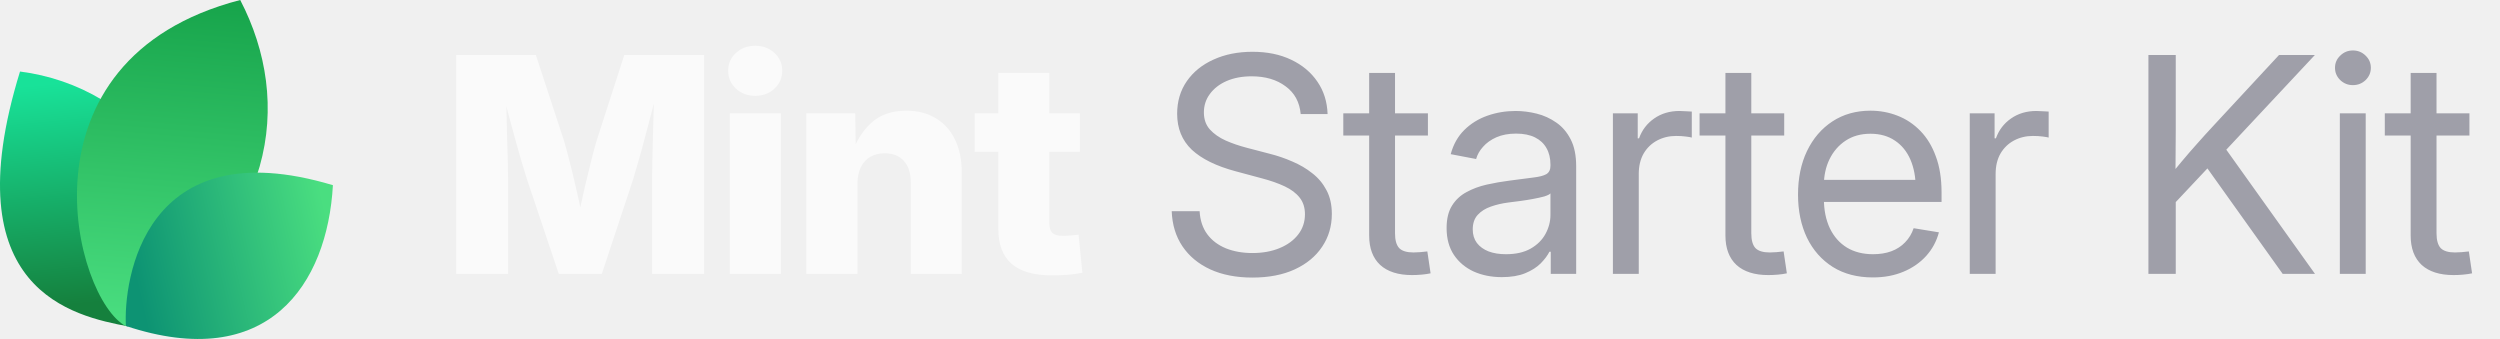
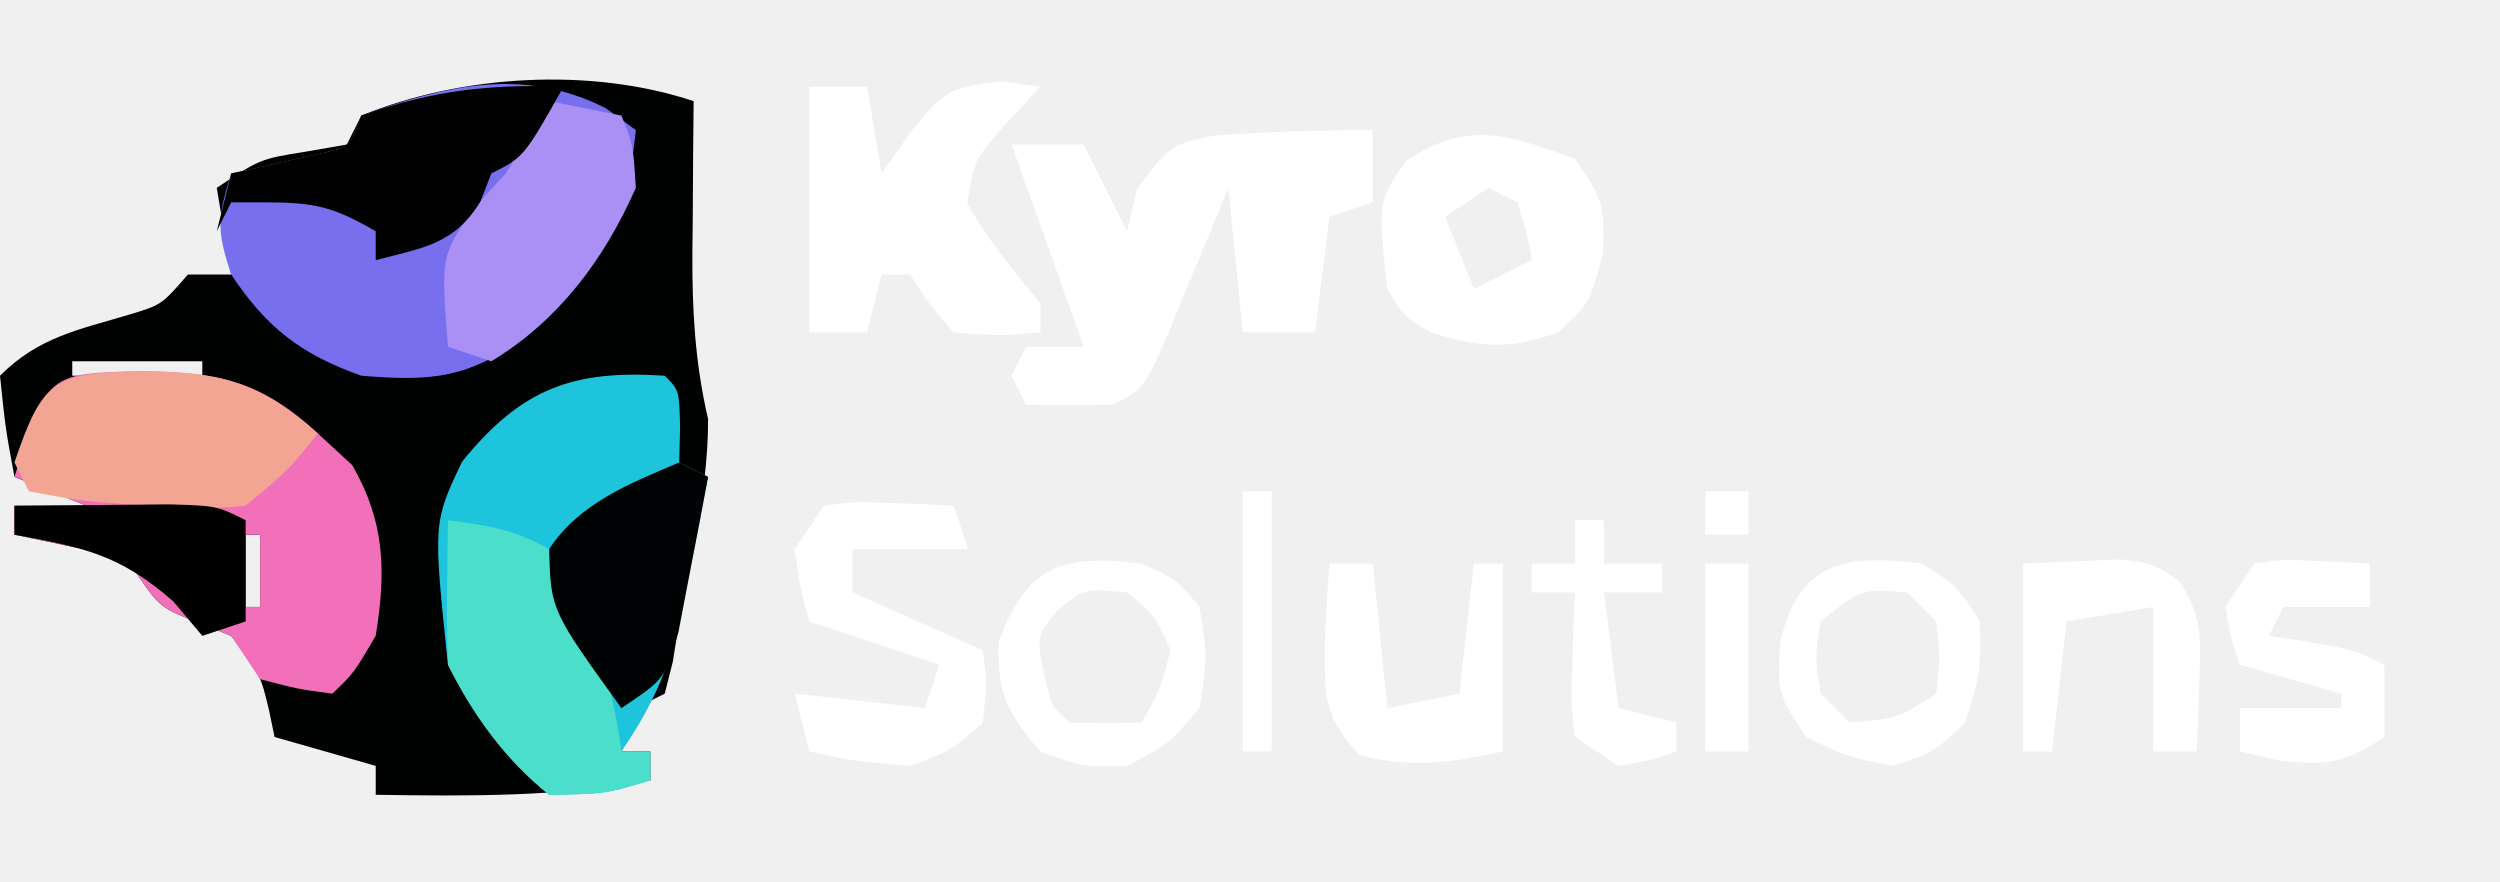
- <svg xmlns="http://www.w3.org/2000/svg" width="177" height="24" viewBox="0 0 177 24" fill="none">
-   <path d="M9.061 23.108C5.268 22.377 -3.391 20.627 1.417 5.064C9.634 6.099 16.973 14.064 9.061 23.108Z" fill="url(#paint0_linear_17557_2145)" />
-   <path d="M8.919 23.094C5.276 21.222 0.784 4.209 17.007 0C20.757 7.193 19.621 16.545 8.919 23.094Z" fill="url(#paint1_linear_17557_2145)" />
-   <path d="M8.914 23.079C8.735 19.882 10.159 9.085 23.57 13.111C23.181 20.123 18.984 26.418 8.914 23.079Z" fill="url(#paint2_linear_17557_2145)" />
-   <path d="M32.301 19.392V3.894H37.938L39.925 9.948C40.036 10.315 40.164 10.787 40.31 11.362C40.462 11.938 40.611 12.552 40.757 13.204C40.91 13.855 41.048 14.483 41.173 15.086C41.305 15.682 41.412 16.192 41.495 16.615H40.695C40.771 16.192 40.871 15.682 40.996 15.086C41.128 14.49 41.267 13.866 41.412 13.214C41.565 12.562 41.714 11.948 41.86 11.373C42.005 10.79 42.133 10.315 42.244 9.948L44.2 3.894H49.848V19.392H46.166V12.704C46.166 12.357 46.173 11.917 46.187 11.383C46.2 10.849 46.214 10.27 46.228 9.646C46.249 9.022 46.266 8.391 46.28 7.753C46.301 7.115 46.311 6.519 46.311 5.964H46.623C46.485 6.561 46.332 7.181 46.166 7.826C45.999 8.471 45.833 9.102 45.666 9.719C45.507 10.336 45.351 10.901 45.198 11.414C45.053 11.928 44.928 12.357 44.824 12.704L42.608 19.392H39.561L37.314 12.704C37.203 12.357 37.072 11.928 36.919 11.414C36.773 10.901 36.614 10.34 36.441 9.729C36.274 9.112 36.104 8.481 35.931 7.836C35.764 7.192 35.608 6.567 35.463 5.964H35.827C35.834 6.512 35.844 7.105 35.858 7.743C35.872 8.374 35.886 9.005 35.9 9.636C35.92 10.26 35.938 10.839 35.952 11.373C35.965 11.907 35.972 12.351 35.972 12.704V19.392H32.301ZM51.668 19.392V8.024H55.288V19.392H51.668ZM53.468 6.786C52.927 6.786 52.473 6.616 52.105 6.276C51.738 5.93 51.554 5.507 51.554 5.007C51.554 4.508 51.738 4.088 52.105 3.749C52.473 3.409 52.927 3.239 53.468 3.239C54.009 3.239 54.463 3.409 54.83 3.749C55.198 4.082 55.382 4.501 55.382 5.007C55.382 5.507 55.198 5.93 54.83 6.276C54.463 6.616 54.009 6.786 53.468 6.786ZM60.708 13.027V19.392H57.088V8.024H60.551L60.593 10.967H60.281C60.593 10.024 61.061 9.268 61.685 8.7C62.309 8.124 63.138 7.836 64.171 7.836C64.975 7.836 65.672 8.017 66.262 8.377C66.851 8.731 67.302 9.234 67.614 9.885C67.933 10.537 68.092 11.307 68.092 12.194V19.392H64.483V12.912C64.483 12.26 64.32 11.754 63.994 11.394C63.675 11.033 63.221 10.853 62.632 10.853C62.25 10.853 61.914 10.936 61.623 11.102C61.332 11.269 61.106 11.515 60.947 11.841C60.787 12.16 60.708 12.555 60.708 13.027ZM76.456 8.024V10.749H69.008V8.024H76.456ZM70.683 5.163H74.292V15.783C74.292 16.102 74.361 16.334 74.5 16.48C74.646 16.625 74.899 16.698 75.259 16.698C75.405 16.698 75.596 16.688 75.831 16.667C76.074 16.646 76.251 16.629 76.362 16.615L76.632 19.309C76.313 19.378 75.963 19.427 75.582 19.455C75.207 19.482 74.836 19.496 74.469 19.496C73.2 19.496 72.25 19.222 71.619 18.674C70.995 18.127 70.683 17.308 70.683 16.22V5.163Z" fill="#FAFAFA" />
-   <path d="M88.667 19.652C87.523 19.652 86.528 19.458 85.682 19.07C84.843 18.681 84.188 18.137 83.716 17.437C83.245 16.736 82.992 15.908 82.957 14.951H84.933C84.968 15.596 85.148 16.14 85.474 16.584C85.8 17.021 86.24 17.354 86.795 17.582C87.35 17.804 87.974 17.915 88.667 17.915C89.388 17.915 90.026 17.801 90.581 17.572C91.143 17.343 91.583 17.024 91.902 16.615C92.228 16.199 92.391 15.717 92.391 15.169C92.391 14.698 92.266 14.306 92.017 13.994C91.767 13.675 91.413 13.408 90.956 13.193C90.498 12.978 89.954 12.787 89.323 12.621L87.502 12.132C86.123 11.765 85.082 11.255 84.382 10.603C83.689 9.944 83.342 9.095 83.342 8.055C83.342 7.174 83.571 6.404 84.028 5.746C84.486 5.087 85.117 4.577 85.921 4.217C86.726 3.849 87.645 3.666 88.678 3.666C89.718 3.666 90.63 3.853 91.413 4.227C92.204 4.602 92.824 5.122 93.275 5.787C93.726 6.446 93.965 7.209 93.993 8.076H92.089C92.013 7.23 91.656 6.574 91.018 6.11C90.387 5.638 89.586 5.403 88.615 5.403C87.95 5.403 87.36 5.513 86.847 5.735C86.341 5.957 85.946 6.262 85.661 6.651C85.377 7.032 85.235 7.469 85.235 7.961C85.235 8.447 85.377 8.849 85.661 9.168C85.946 9.48 86.317 9.74 86.774 9.948C87.232 10.149 87.724 10.319 88.251 10.457L89.884 10.884C90.439 11.023 90.977 11.206 91.496 11.435C92.023 11.657 92.495 11.934 92.911 12.267C93.334 12.593 93.67 12.995 93.92 13.474C94.17 13.945 94.294 14.504 94.294 15.149C94.294 16.015 94.066 16.788 93.608 17.468C93.157 18.148 92.512 18.681 91.673 19.07C90.834 19.458 89.832 19.652 88.667 19.652ZM101.097 8.024V9.594H95.106V8.024H101.097ZM96.937 5.163H98.767V16.521C98.767 17 98.865 17.347 99.059 17.562C99.26 17.77 99.6 17.874 100.078 17.874C100.21 17.874 100.366 17.867 100.546 17.853C100.733 17.832 100.903 17.815 101.056 17.801L101.285 19.351C101.097 19.392 100.886 19.423 100.65 19.444C100.414 19.465 100.189 19.475 99.974 19.475C98.996 19.475 98.244 19.236 97.717 18.758C97.197 18.272 96.937 17.579 96.937 16.677V5.163ZM106.33 19.621C105.595 19.621 104.932 19.489 104.343 19.226C103.754 18.955 103.285 18.564 102.939 18.05C102.592 17.53 102.419 16.896 102.419 16.147C102.419 15.495 102.547 14.965 102.804 14.556C103.06 14.146 103.403 13.828 103.833 13.599C104.263 13.363 104.742 13.186 105.269 13.068C105.796 12.95 106.333 12.857 106.881 12.787C107.574 12.69 108.132 12.617 108.555 12.569C108.978 12.52 109.287 12.441 109.481 12.33C109.675 12.212 109.772 12.014 109.772 11.737V11.654C109.772 11.203 109.679 10.815 109.492 10.489C109.311 10.163 109.041 9.91 108.68 9.729C108.32 9.549 107.872 9.459 107.338 9.459C106.805 9.459 106.34 9.546 105.945 9.719C105.556 9.892 105.241 10.118 104.998 10.395C104.755 10.665 104.593 10.953 104.509 11.258L102.71 10.915C102.897 10.222 103.22 9.65 103.677 9.199C104.135 8.748 104.679 8.412 105.31 8.19C105.941 7.968 106.607 7.857 107.307 7.857C107.8 7.857 108.295 7.92 108.795 8.044C109.301 8.169 109.765 8.381 110.188 8.679C110.611 8.97 110.951 9.369 111.208 9.875C111.464 10.374 111.593 11.005 111.593 11.768V19.392H109.793V17.822H109.7C109.568 18.085 109.363 18.359 109.086 18.643C108.809 18.921 108.444 19.153 107.994 19.34C107.543 19.527 106.988 19.621 106.33 19.621ZM106.621 17.998C107.321 17.998 107.904 17.867 108.368 17.603C108.84 17.333 109.19 16.986 109.419 16.563C109.654 16.133 109.772 15.682 109.772 15.211V13.692C109.703 13.769 109.554 13.841 109.325 13.911C109.096 13.973 108.829 14.032 108.524 14.088C108.226 14.143 107.921 14.192 107.609 14.233C107.304 14.275 107.033 14.309 106.798 14.337C106.354 14.393 105.938 14.49 105.549 14.628C105.168 14.76 104.86 14.954 104.624 15.211C104.388 15.467 104.27 15.811 104.27 16.241C104.27 16.615 104.367 16.934 104.561 17.198C104.762 17.461 105.04 17.662 105.393 17.801C105.747 17.933 106.156 17.998 106.621 17.998ZM114.193 19.392V8.024H115.951V9.792H116.045C116.253 9.209 116.61 8.741 117.116 8.388C117.622 8.034 118.219 7.857 118.905 7.857C119.058 7.857 119.217 7.864 119.384 7.878C119.55 7.885 119.682 7.892 119.779 7.899V9.74C119.716 9.719 119.578 9.695 119.363 9.667C119.155 9.639 118.922 9.625 118.666 9.625C118.174 9.625 117.726 9.733 117.324 9.948C116.922 10.163 116.603 10.471 116.367 10.874C116.138 11.276 116.024 11.758 116.024 12.319V19.392H114.193ZM126.322 8.024V9.594H120.33V8.024H126.322ZM122.161 5.163H123.992V16.521C123.992 17 124.089 17.347 124.283 17.562C124.484 17.77 124.824 17.874 125.302 17.874C125.434 17.874 125.59 17.867 125.77 17.853C125.958 17.832 126.127 17.815 126.28 17.801L126.509 19.351C126.322 19.392 126.11 19.423 125.874 19.444C125.639 19.465 125.413 19.475 125.198 19.475C124.221 19.475 123.468 19.236 122.941 18.758C122.421 18.272 122.161 17.579 122.161 16.677V5.163ZM132.604 19.642C131.502 19.642 130.555 19.396 129.765 18.903C128.974 18.404 128.364 17.714 127.934 16.834C127.511 15.946 127.3 14.927 127.3 13.775C127.3 12.611 127.511 11.584 127.934 10.697C128.364 9.802 128.964 9.102 129.734 8.596C130.51 8.089 131.408 7.836 132.428 7.836C133.1 7.836 133.738 7.954 134.341 8.19C134.952 8.426 135.489 8.783 135.954 9.261C136.425 9.74 136.793 10.343 137.056 11.071C137.327 11.792 137.462 12.645 137.462 13.63V14.296H128.433V12.735H136.463L135.631 13.297C135.631 12.541 135.506 11.876 135.257 11.3C135.007 10.725 134.643 10.277 134.165 9.958C133.686 9.632 133.107 9.469 132.428 9.469C131.748 9.469 131.162 9.632 130.67 9.958C130.177 10.284 129.796 10.725 129.526 11.279C129.262 11.827 129.13 12.441 129.13 13.12V14.046C129.13 14.864 129.273 15.572 129.557 16.168C129.841 16.757 130.243 17.211 130.763 17.53C131.283 17.842 131.901 17.998 132.615 17.998C133.093 17.998 133.523 17.929 133.905 17.79C134.293 17.645 134.619 17.433 134.882 17.156C135.153 16.879 135.354 16.546 135.486 16.157L137.275 16.449C137.108 17.08 136.81 17.634 136.38 18.113C135.95 18.591 135.413 18.966 134.768 19.236C134.123 19.507 133.402 19.642 132.604 19.642ZM139.459 19.392V8.024H141.217V9.792H141.311C141.519 9.209 141.876 8.741 142.382 8.388C142.888 8.034 143.485 7.857 144.171 7.857C144.324 7.857 144.483 7.864 144.649 7.878C144.816 7.885 144.948 7.892 145.045 7.899V9.74C144.982 9.719 144.844 9.695 144.629 9.667C144.421 9.639 144.188 9.625 143.932 9.625C143.439 9.625 142.992 9.733 142.59 9.948C142.188 10.163 141.869 10.471 141.633 10.874C141.404 11.276 141.29 11.758 141.29 12.319V19.392H139.459ZM153.429 14.961V12.715C153.783 12.257 154.136 11.82 154.49 11.404C154.844 10.981 155.204 10.565 155.572 10.156C155.939 9.74 156.314 9.327 156.695 8.918L161.355 3.894H163.893L157.277 10.967H157.184L153.429 14.961ZM152.108 19.392V3.894H154.043V9.241L154.022 12.559L154.043 13.505V19.392H152.108ZM161.615 19.392L155.967 11.477L157.173 9.969L163.903 19.392H161.615ZM165.661 19.392V8.024H167.492V19.392H165.661ZM166.587 6.027C166.24 6.027 165.942 5.909 165.692 5.673C165.443 5.43 165.318 5.139 165.318 4.799C165.318 4.459 165.443 4.172 165.692 3.936C165.942 3.693 166.24 3.572 166.587 3.572C166.934 3.572 167.232 3.693 167.482 3.936C167.731 4.172 167.856 4.459 167.856 4.799C167.856 5.139 167.731 5.43 167.482 5.673C167.232 5.909 166.934 6.027 166.587 6.027ZM174.836 8.024V9.594H168.844V8.024H174.836ZM170.675 5.163H172.506V16.521C172.506 17 172.603 17.347 172.797 17.562C172.998 17.77 173.338 17.874 173.816 17.874C173.948 17.874 174.104 17.867 174.284 17.853C174.472 17.832 174.641 17.815 174.794 17.801L175.023 19.351C174.836 19.392 174.624 19.423 174.388 19.444C174.153 19.465 173.927 19.475 173.712 19.475C172.735 19.475 171.982 19.236 171.455 18.758C170.935 18.272 170.675 17.579 170.675 16.677V5.163Z" fill="#9F9FA9" />
-   <defs>
-     <linearGradient id="paint0_linear_17557_2145" x1="3.776" y1="5.916" x2="5.232" y2="21.559" gradientUnits="userSpaceOnUse">
-       <stop stop-color="#18E299" />
-       <stop offset="1" stop-color="#15803D" />
-     </linearGradient>
-     <linearGradient id="paint1_linear_17557_2145" x1="12.171" y1="-0.718" x2="10.19" y2="22.983" gradientUnits="userSpaceOnUse">
-       <stop stop-color="#16A34A" />
-       <stop offset="1" stop-color="#4ADE80" />
-     </linearGradient>
-     <linearGradient id="paint2_linear_17557_2145" x1="23.133" y1="15.353" x2="9.338" y2="18.52" gradientUnits="userSpaceOnUse">
-       <stop stop-color="#4ADE80" />
-       <stop offset="1" stop-color="#0D9373" />
-     </linearGradient>
-   </defs>
+ <svg xmlns="http://www.w3.org/2000/svg" version="1.1" width="173" height="61">
+   <path d="M0 0 C-0.012 1.169 -0.023 2.338 -0.035 3.543 C-0.045 5.091 -0.054 6.639 -0.062 8.188 C-0.075 9.341 -0.075 9.341 -0.088 10.518 C-0.105 14.504 0.094 18.097 1 22 C1 24.948 0.605 27.483 0.062 30.375 C-0.112 31.311 -0.286 32.247 -0.465 33.211 C-0.641 34.131 -0.818 35.052 -1 36 C-1.146 36.92 -1.291 37.841 -1.441 38.789 C-1.626 39.519 -1.81 40.248 -2 41 C-2.99 41.495 -2.99 41.495 -4 42 C-4.33 42.99 -4.66 43.98 -5 45 C-4.34 45 -3.68 45 -3 45 C-3 45.66 -3 46.32 -3 47 C-9.342 48.153 -15.567 48.095 -22 48 C-22 47.34 -22 46.68 -22 46 C-24.31 45.34 -26.62 44.68 -29 44 C-29.124 43.402 -29.247 42.804 -29.375 42.188 C-29.955 39.738 -29.955 39.738 -32 37 C-32.825 36.67 -33.65 36.34 -34.5 36 C-37 35 -37 35 -39 32 C-40.954 31.21 -40.954 31.21 -43.125 30.812 C-44.404 30.544 -45.682 30.276 -47 30 C-47 29.34 -47 28.68 -47 28 C-45.35 28 -43.7 28 -42 28 C-44.475 27.01 -44.475 27.01 -47 26 C-47.625 22.625 -47.625 22.625 -48 19 C-45.338 16.338 -42.645 15.842 -39.094 14.781 C-36.822 14.099 -36.822 14.099 -35 12 C-34.01 12 -33.02 12 -32 12 C-32.33 10.02 -32.66 8.04 -33 6 C-30 4 -30 4 -26.875 3.5 C-25.926 3.335 -24.977 3.17 -24 3 C-23.67 2.34 -23.34 1.68 -23 1 C-16.067 -1.836 -7.112 -2.371 0 0 Z M-4 3 C-3 5 -3 5 -3 5 Z M-5 6 C-4 8 -4 8 -4 8 Z M-43 18 C-43 18.33 -43 18.66 -43 19 C-40.03 19 -37.06 19 -34 19 C-34 18.67 -34 18.34 -34 18 C-36.97 18 -39.94 18 -43 18 Z M-47 21 C-46 23 -46 23 -46 23 Z M-18 28 C-17 30 -17 30 -17 30 Z M-31 30 C-31 31.65 -31 33.3 -31 35 C-30.67 35 -30.34 35 -30 35 C-30 33.35 -30 31.7 -30 30 C-30.33 30 -30.66 30 -31 30 Z M-22 31 C-21 35 -21 35 -21 35 Z M-18 35 C-17 37 -17 37 -17 37 Z " fill="#000101" transform="translate(48,7)" />
+   <path d="M0 0 C1.021 0.743 1.021 0.743 2.062 1.5 C1.465 7.776 -0.848 11.66 -5.562 15.812 C-9.576 18.664 -11.975 18.907 -16.938 18.5 C-21.117 17.004 -23.466 15.207 -25.938 11.5 C-26.982 8.367 -26.872 7.51 -25.938 4.5 C-25.372 4.379 -24.806 4.258 -24.223 4.133 C-23.489 3.965 -22.756 3.798 -22 3.625 C-20.904 3.381 -20.904 3.381 -19.785 3.133 C-17.73 2.67 -17.73 2.67 -16.938 0.5 C-11.114 -1.597 -5.695 -2.908 0 0 Z " fill="#776FEE" transform="translate(41.9375,7.5)" />
+   <path d="M0 0 C1 1 1 1 1.062 3.562 C1.042 4.367 1.021 5.171 1 6 C1.66 6.33 2.32 6.66 3 7 C2.574 9.231 2.134 11.46 1.688 13.688 C1.444 14.929 1.2 16.17 0.949 17.449 C0.052 20.806 -1.054 23.149 -3 26 C-2.34 26 -1.68 26 -1 26 C-1 26.66 -1 27.32 -1 28 C-4.125 28.938 -4.125 28.938 -8 29 C-11.051 26.543 -13.255 23.49 -15 20 C-16.03 10.168 -16.03 10.168 -14.023 5.945 C-9.921 0.886 -6.357 -0.424 0 0 Z " fill="#1EC4DC" transform="translate(46,26)" />
+   <path d="M0 0 C5.306 0.05 8.299 0.6 12.312 4.312 C13.096 5.034 13.88 5.756 14.688 6.5 C16.962 10.437 17.035 13.863 16.312 18.312 C14.812 20.875 14.812 20.875 13.312 22.312 C10.938 22 10.938 22 8.312 21.312 C7.652 20.323 6.992 19.332 6.312 18.312 C5.487 17.983 4.662 17.652 3.812 17.312 C1.312 16.312 1.312 16.312 -0.688 13.312 C-2.641 12.523 -2.641 12.523 -4.812 12.125 C-6.091 11.857 -7.37 11.589 -8.688 11.312 C-8.688 10.652 -8.688 9.992 -8.688 9.312 C-7.037 9.312 -5.388 9.312 -3.688 9.312 C-6.162 8.322 -6.162 8.322 -8.688 7.312 C-6.401 0.15 -6.401 0.15 0 0 Z M7.312 11.312 C7.312 12.963 7.312 14.613 7.312 16.312 C7.643 16.312 7.973 16.312 8.312 16.312 C8.312 14.662 8.312 13.012 8.312 11.312 C7.982 11.312 7.652 11.312 7.312 11.312 Z " fill="#F26FB9" transform="translate(9.6875,25.6875)" />
+   <path d="M0 0 C0 1.65 0 3.3 0 5 C-0.99 5.33 -1.98 5.66 -3 6 C-3.33 8.64 -3.66 11.28 -4 14 C-5.65 14 -7.3 14 -9 14 C-9.33 10.7 -9.66 7.4 -10 4 C-10.615 5.499 -10.615 5.499 -11.242 7.027 C-11.786 8.331 -12.33 9.634 -12.875 10.938 C-13.144 11.597 -13.414 12.256 -13.691 12.936 C-15.773 17.887 -15.773 17.887 -18 19 C-20 19.04 -22 19.043 -24 19 C-24.33 18.34 -24.66 17.68 -25 17 C-24.67 16.34 -24.34 15.68 -24 15 C-22.68 15 -21.36 15 -20 15 C-21.65 10.38 -23.3 5.76 -25 1 C-23.35 1 -21.7 1 -20 1 C-19.01 2.98 -18.02 4.96 -17 7 C-16.773 6.031 -16.546 5.061 -16.312 4.062 C-14 1 -14 1 -10.941 0.379 C-7.287 0.119 -3.663 0 0 0 Z " fill="#FFFFFF" transform="translate(95,9)" />
+   <path d="M0 0 C1.32 0 2.64 0 4 0 C4.33 1.98 4.66 3.96 5 6 C5.701 5.01 6.402 4.02 7.125 3 C9.33 0.309 9.644 0.04 13.312 -0.375 C14.199 -0.251 15.086 -0.128 16 0 C15.154 0.907 14.309 1.815 13.438 2.75 C11.41 5.097 11.41 5.097 10.938 8.062 C12.34 10.62 14.16 12.744 16 15 C16 15.66 16 16.32 16 17 C13.188 17.25 13.188 17.25 10 17 C8.25 15 8.25 15 7 13 C6.34 13 5.68 13 5 13 C4.67 14.32 4.34 15.64 4 17 C2.68 17 1.36 17 0 17 C0 11.39 0 5.78 0 0 Z " fill="#FFFFFF" transform="translate(56,6)" />
+   <path d="M0 0 C2.829 0.381 4.56 0.628 7 2 C9.792 6.147 11.362 11.054 12 16 C12.66 16 13.32 16 14 16 C14 16.66 14 17.32 14 18 C10.875 18.938 10.875 18.938 7 19 C3.949 16.543 1.745 13.49 0 10 C-0.07 8.293 -0.084 6.583 -0.062 4.875 C-0.053 3.965 -0.044 3.055 -0.035 2.117 C-0.024 1.419 -0.012 0.72 0 0 Z " fill="#4BDECA" transform="translate(31,36)" />
+   <path d="M0 0 C2 3 2 3 1.938 6.5 C1 10 1 10 -1.188 12 C-4.645 13.229 -6.507 13.063 -10 12 C-11.875 10.875 -11.875 10.875 -13 9 C-13.65 2.929 -13.65 2.929 -11.688 0.125 C-7.408 -2.728 -4.602 -1.673 0 0 Z M-6 2 C-6.99 2.66 -7.98 3.32 -9 4 C-8.34 5.65 -7.68 7.3 -7 9 C-5.68 8.34 -4.36 7.68 -3 7 C-3.348 5.025 -3.348 5.025 -4 3 C-4.66 2.67 -5.32 2.34 -6 2 Z " fill="#FFFFFF" transform="translate(109,11)" />
+   <path d="M0 0 C5.487 0.02 8.236 0.689 12.312 4.312 C10.297 6.816 10.297 6.816 7.312 9.312 C4.441 9.574 2.353 9.586 -0.438 9.25 C-1.464 9.17 -1.464 9.17 -2.512 9.088 C-4.484 8.902 -4.484 8.902 -7.688 8.312 C-8.018 7.652 -8.348 6.992 -8.688 6.312 C-6.736 0.596 -5.994 0.14 0 0 Z " fill="#F1A592" transform="translate(9.6875,25.6875)" />
+   <path d="M0 0 C1.65 0.33 3.3 0.66 5 1 C5.812 3 5.812 3 6 6 C3.813 10.953 0.67 15.174 -4 18 C-4.99 17.67 -5.98 17.34 -7 17 C-7.493 10.714 -7.493 10.714 -5.188 7.375 C-4.466 6.591 -3.744 5.808 -3 5 C-1.973 3.35 -0.964 1.688 0 0 Z " fill="#AA90F5" transform="translate(38,7)" />
+   <path d="M0 0 C-2.75 4.875 -2.75 4.875 -5 6 C-5.247 6.639 -5.495 7.279 -5.75 7.938 C-7.553 10.913 -9.738 11.149 -13 12 C-13 11.34 -13 10.68 -13 10 C-16.088 8.235 -17.233 8 -21 8 C-21.66 8 -22.32 8 -23 8 C-23.33 8.66 -23.66 9.32 -24 10 C-23.67 8.68 -23.34 7.36 -23 6 C-22.434 5.879 -21.868 5.758 -21.285 5.633 C-20.552 5.465 -19.818 5.298 -19.062 5.125 C-17.966 4.881 -17.966 4.881 -16.848 4.633 C-14.793 4.17 -14.793 4.17 -14 2 C-9.209 0.275 -5.073 -0.207 0 0 Z " fill="#010101" transform="translate(39,6)" />
+   <path d="M0 0 C2.164 -0.293 2.164 -0.293 4.625 -0.188 C5.442 -0.16 6.26 -0.133 7.102 -0.105 C8.041 -0.053 8.041 -0.053 9 0 C9.33 0.99 9.66 1.98 10 3 C7.36 3 4.72 3 2 3 C2 3.99 2 4.98 2 6 C6.455 7.98 6.455 7.98 11 10 C11.312 12.312 11.312 12.312 11 15 C8.938 16.875 8.938 16.875 6 18 C2.188 17.688 2.188 17.688 -1 17 C-1.33 15.68 -1.66 14.36 -2 13 C0.97 13.33 3.94 13.66 7 14 C7.33 13.01 7.66 12.02 8 11 C5.03 10.01 2.06 9.02 -1 8 C-1.625 5.688 -1.625 5.688 -2 3 C-1.34 2.01 -0.68 1.02 0 0 Z " fill="#FFFFFF" transform="translate(57,35)" />
+   <path d="M0 0 C0.66 0.33 1.32 0.66 2 1 C1.578 3.295 1.137 5.586 0.688 7.875 C0.444 9.151 0.2 10.427 -0.051 11.742 C-1 15 -1 15 -4 17 C-8.886 10.223 -8.886 10.223 -9 6 C-6.919 2.817 -3.416 1.454 0 0 Z " fill="#000303" transform="translate(47,32)" />
+   <path d="M0 0 C2.438 1.562 2.438 1.562 4 4 C4.062 7.562 4.062 7.562 3 11 C0.812 13.062 0.812 13.062 -2 14 C-5.188 13.375 -5.188 13.375 -8 12 C-10 9 -10 9 -9.812 5.438 C-8.478 -0.207 -5.298 -0.649 0 0 Z M-7 4 C-7.417 6.5 -7.417 6.5 -7 9 C-6.34 9.66 -5.68 10.32 -5 11 C-1.693 10.71 -1.693 10.71 1 9 C1.25 6.542 1.25 6.542 1 4 C0.34 3.34 -0.32 2.68 -1 2 C-4.185 1.723 -4.185 1.723 -7 4 Z " fill="#FFFFFF" transform="translate(133,39)" />
+   <path d="M0 0 C2.375 1.062 2.375 1.062 4 3 C4.562 6.438 4.562 6.438 4 10 C1.875 12.5 1.875 12.5 -1 14 C-4.125 14.062 -4.125 14.062 -7 13 C-9.295 10.335 -10.043 8.903 -9.875 5.375 C-7.942 0.13 -5.494 -0.673 0 0 Z M-5.75 3.188 C-7.284 4.996 -7.284 4.996 -6.75 7.625 C-6.223 9.931 -6.223 9.931 -5 11 C-3.334 11.041 -1.666 11.043 0 11 C1.29 8.734 1.29 8.734 2 6 C0.941 3.616 0.941 3.616 -1 2 C-3.939 1.719 -3.939 1.719 -5.75 3.188 Z " fill="#FFFFFF" transform="translate(79,39)" />
+   <path d="M0 0 C1.945 -0.293 1.945 -0.293 4.125 -0.188 C5.404 -0.126 6.683 -0.064 8 0 C8 0.99 8 1.98 8 3 C6.02 3 4.04 3 2 3 C1.67 3.66 1.34 4.32 1 5 C2.423 5.217 2.423 5.217 3.875 5.438 C7 6 7 6 9 7 C9 8.65 9 10.3 9 12 C6.241 13.804 5.11 14.013 1.75 13.625 C0.389 13.316 0.389 13.316 -1 13 C-1 12.01 -1 11.02 -1 10 C1.31 10 3.62 10 6 10 C6 9.67 6 9.34 6 9 C3.69 8.34 1.38 7.68 -1 7 C-1.625 5.188 -1.625 5.188 -2 3 C-1.34 2.01 -0.68 1.02 0 0 Z " fill="#FFFFFF" transform="translate(156,39)" />
+   <path d="M0 0 C0.99 0 1.98 0 3 0 C3.33 3.3 3.66 6.6 4 10 C5.65 9.67 7.3 9.34 9 9 C9.33 6.03 9.66 3.06 10 0 C10.66 0 11.32 0 12 0 C12 4.29 12 8.58 12 13 C8.371 13.783 5.685 14.175 2.062 13.25 C-0.551 10.399 -0.303 9.109 -0.312 5.312 C-0.232 3.54 -0.135 1.769 0 0 Z " fill="#FFFFFF" transform="translate(92,39)" />
+   <path d="M0 0 C1.423 -0.062 2.846 -0.124 4.312 -0.188 C5.513 -0.24 5.513 -0.24 6.738 -0.293 C9 0 9 0 10.781 1.188 C12.423 3.63 12.301 5.272 12.188 8.188 C12.16 9.089 12.133 9.99 12.105 10.918 C12.071 11.605 12.036 12.292 12 13 C11.01 13 10.02 13 9 13 C9 9.7 9 6.4 9 3 C7.02 3.33 5.04 3.66 3 4 C2.67 6.97 2.34 9.94 2 13 C1.34 13 0.68 13 0 13 C0 8.71 0 4.42 0 0 Z " fill="#FFFFFF" transform="translate(140,39)" />
+   <path d="M0 0 C2.292 -0.027 4.583 -0.046 6.875 -0.062 C8.151 -0.074 9.427 -0.086 10.742 -0.098 C14 0 14 0 16 1 C16 3.31 16 5.62 16 8 C15.01 8.33 14.02 8.66 13 9 C12.34 8.216 11.68 7.433 11 6.625 C7.263 3.355 4.816 2.898 0 2 C0 1.34 0 0.68 0 0 Z " fill="#000000" transform="translate(1,35)" />
+   <path d="M0 0 C0.66 0 1.32 0 2 0 C2 0.99 2 1.98 2 3 C3.32 3 4.64 3 6 3 C6 3.66 6 4.32 6 5 C4.68 5 3.36 5 2 5 C2.33 7.64 2.66 10.28 3 13 C4.32 13.33 5.64 13.66 7 14 C7 14.66 7 15.32 7 16 C5.188 16.625 5.188 16.625 3 17 C2.01 16.34 1.02 15.68 0 15 C-0.293 12.617 -0.293 12.617 -0.188 9.875 C-0.16 8.965 -0.133 8.055 -0.105 7.117 C-0.071 6.419 -0.036 5.72 0 5 C-0.99 5 -1.98 5 -3 5 C-3 4.34 -3 3.68 -3 3 C-2.01 3 -1.02 3 0 3 C0 2.01 0 1.02 0 0 Z " fill="#FFFFFF" transform="translate(109,36)" />
+   <path d="M0 0 C0.99 0 1.98 0 3 0 C3 4.29 3 8.58 3 13 C2.01 13 1.02 13 0 13 C0 8.71 0 4.42 0 0 Z " fill="#FFFFFF" transform="translate(118,39)" />
+   <path d="M0 0 C0.66 0 1.32 0 2 0 C2 5.94 2 11.88 2 18 C1.34 18 0.68 18 0 18 C0 12.06 0 6.12 0 0 Z " fill="#FFFFFF" transform="translate(86,34)" />
+   <path d="M0 0 C0.99 0 1.98 0 3 0 C3 0.99 3 1.98 3 3 C2.01 3 1.02 3 0 3 C0 2.01 0 1.02 0 0 Z " fill="#FFFFFF" transform="translate(118,34)" />
+   <path d="" fill="#000000" transform="translate(0,0)" />
+   <path d="" fill="#000000" transform="translate(0,0)" />
+   <path d="" fill="#000000" transform="translate(0,0)" />
+   <path d="" fill="#000000" transform="translate(0,0)" />
</svg>
